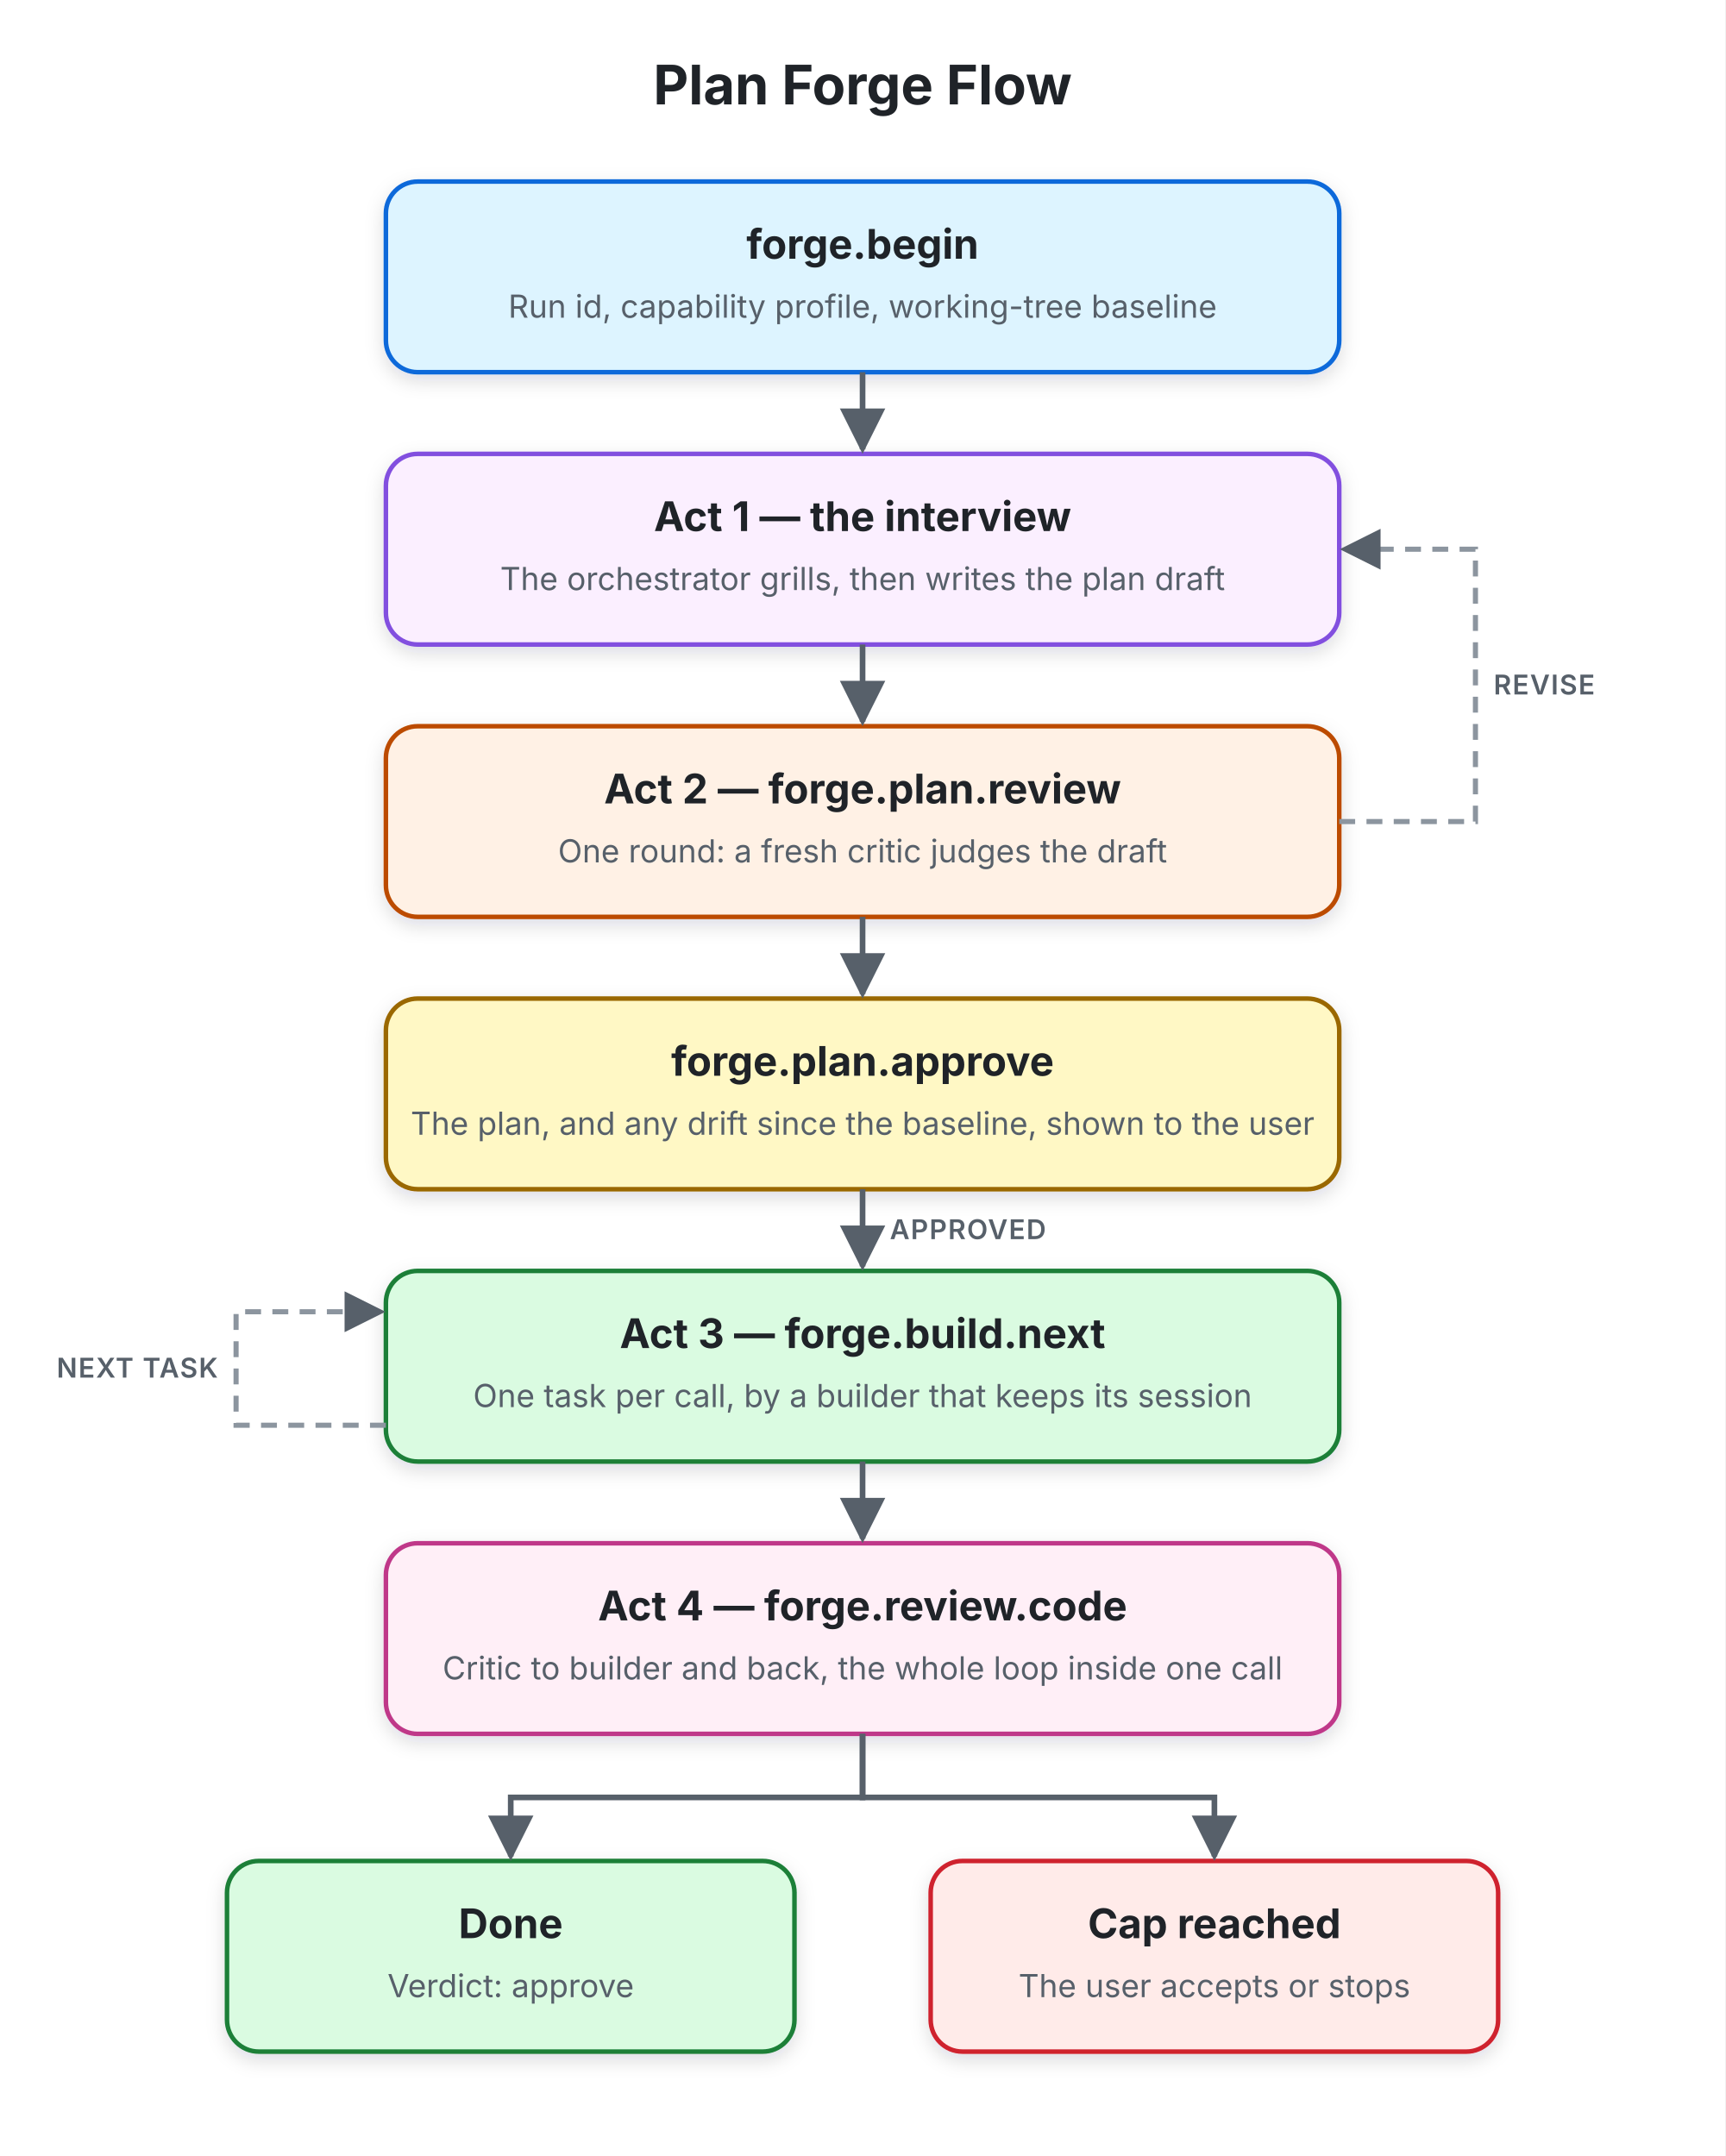
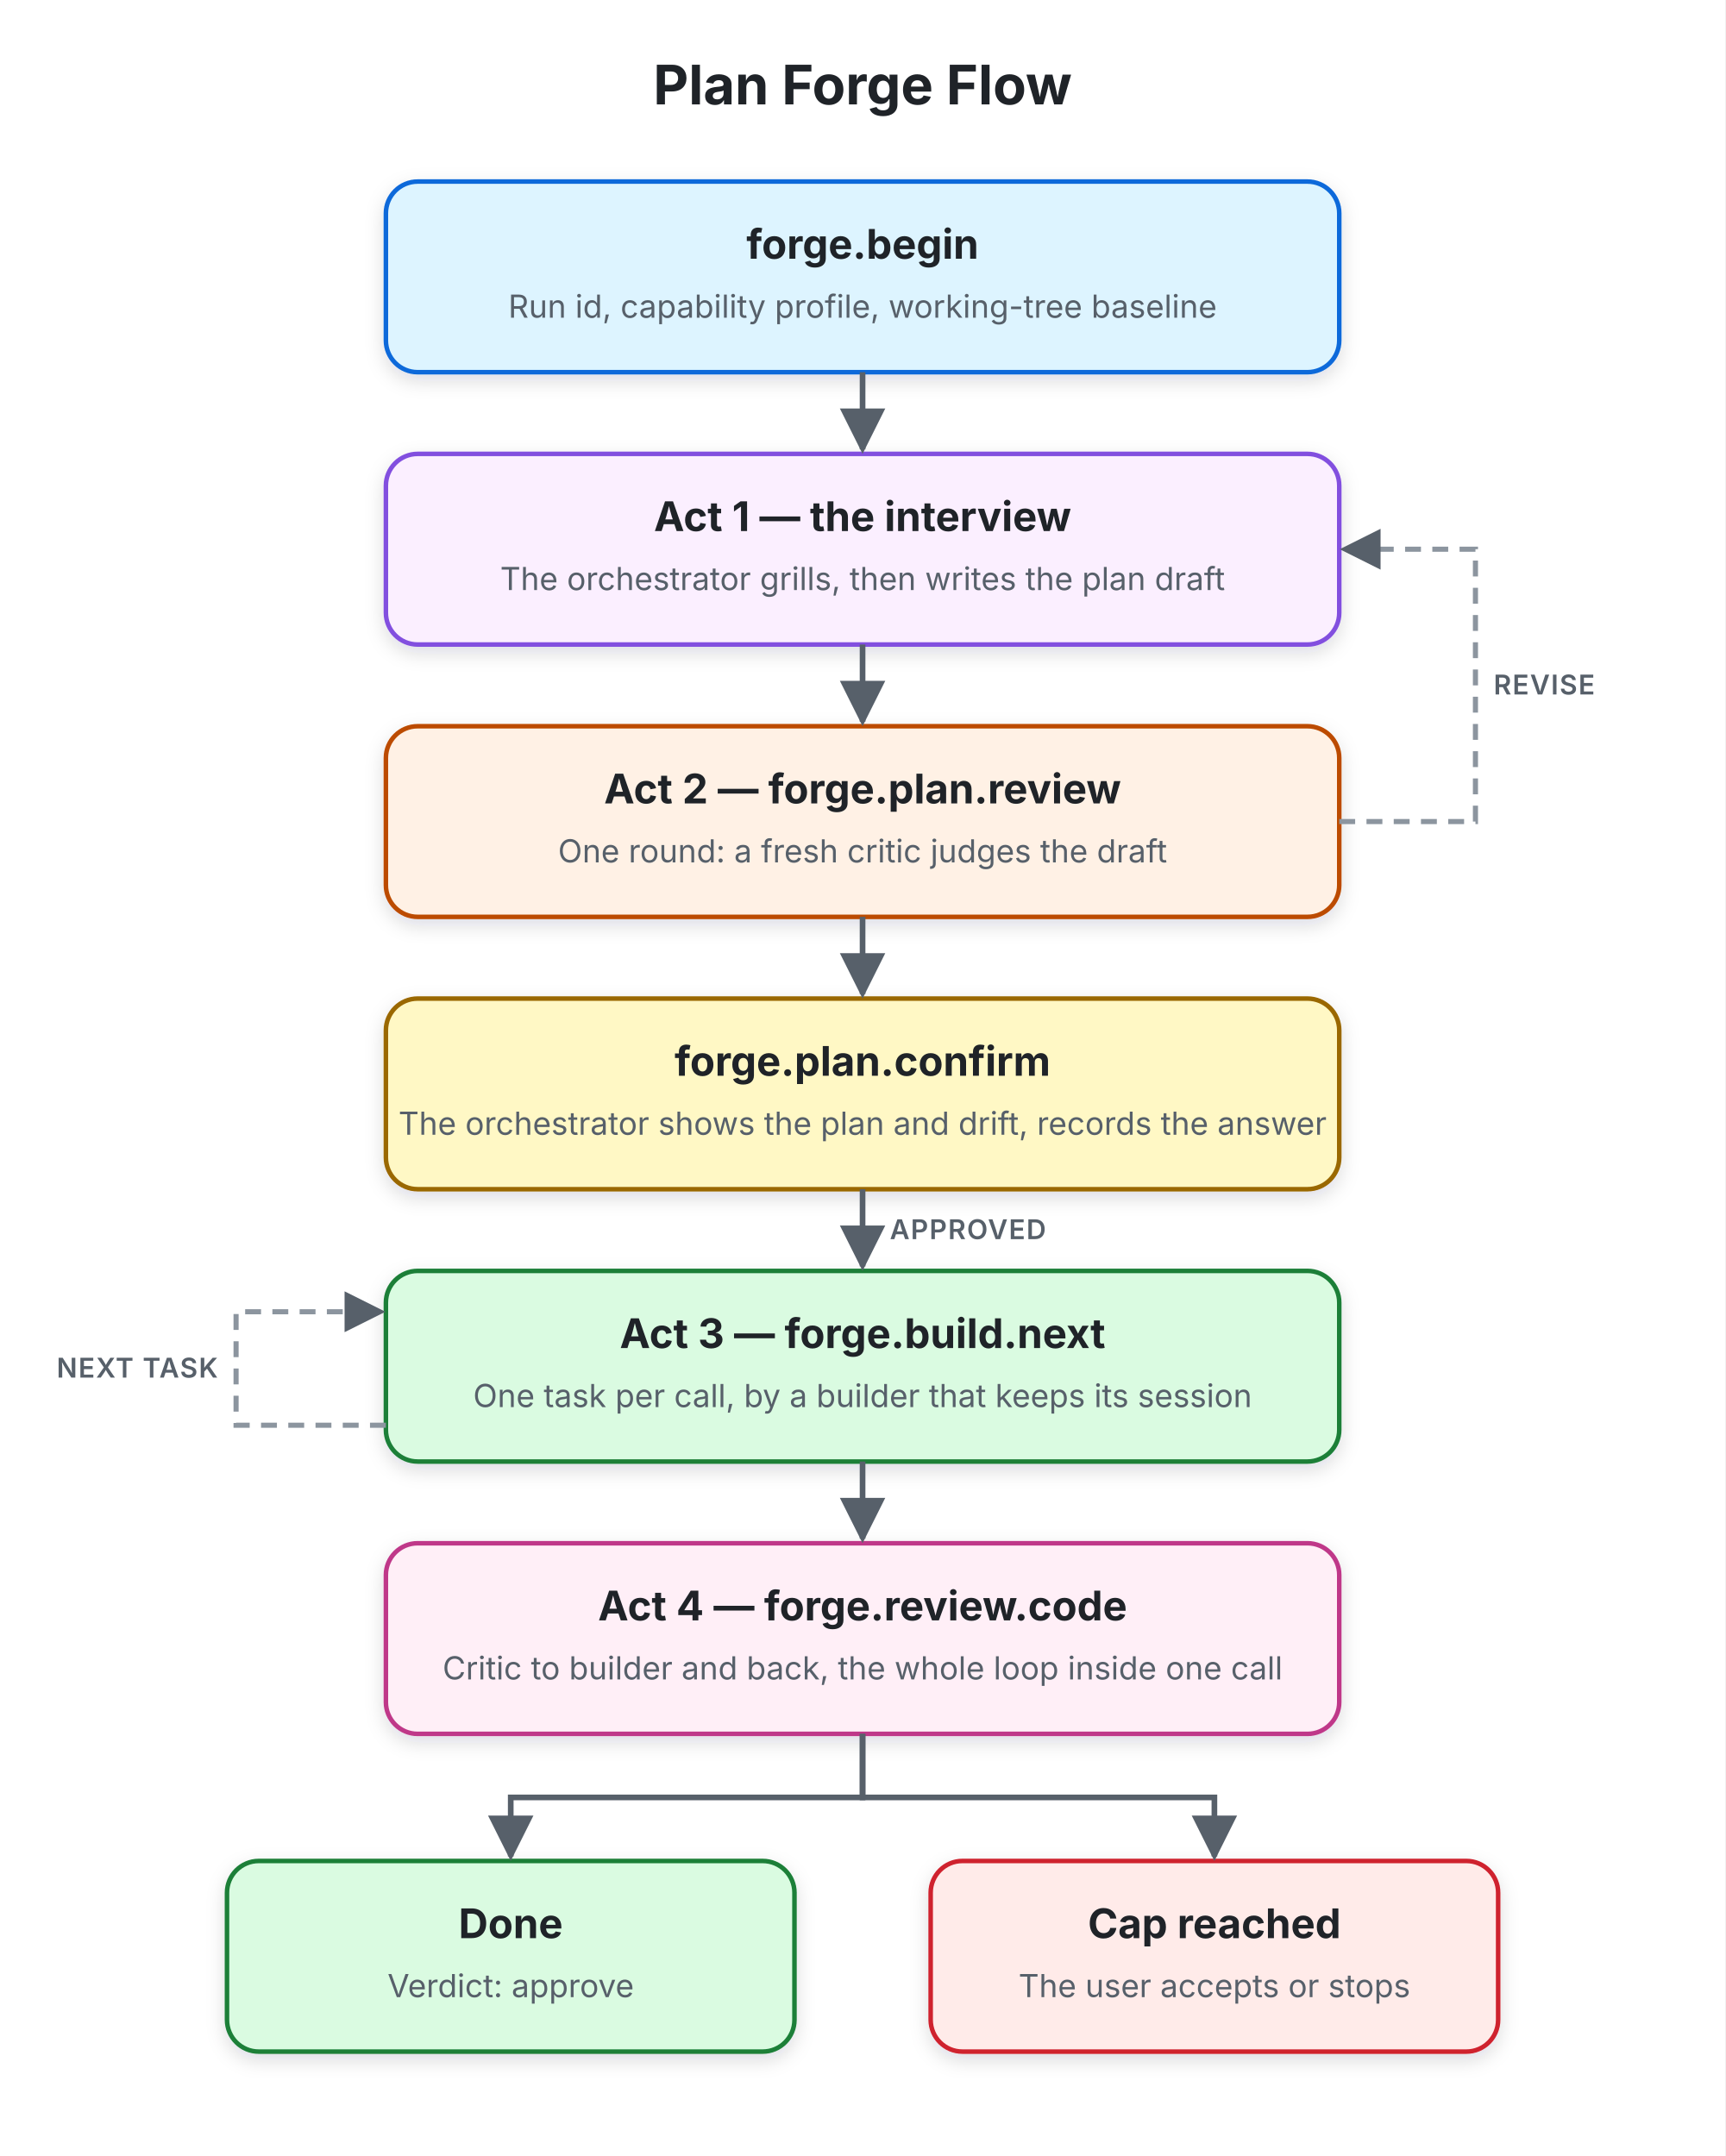
<svg xmlns="http://www.w3.org/2000/svg" width="760" height="950" viewBox="0 0 760 950" role="img" aria-labelledby="title description">
  <defs>
    <marker id="arrow" viewBox="0 0 10 10" refX="9" refY="5" markerWidth="8" markerHeight="8" orient="auto-start-reverse">
      <path class="arrowhead" d="M 0 0 L 10 5 L 0 10 z" />
    </marker>
    <filter id="shadow" x="-20%" y="-20%" width="140%" height="150%">
      <feDropShadow dx="0" dy="3" stdDeviation="4" flood-color="#1f2328" flood-opacity="0.14" />
    </filter>
  </defs>
  <style>
    .canvas { fill: #ffffff; }
    .title { fill: #1f2328; font: 700 24px -apple-system, BlinkMacSystemFont, "Segoe UI", sans-serif; }
    .node-title { fill: #1f2328; font: 700 18px -apple-system, BlinkMacSystemFont, "Segoe UI", sans-serif; }
    .node-detail { fill: #57606a; font: 14px -apple-system, BlinkMacSystemFont, "Segoe UI", sans-serif; }
    .edge-label { fill: #57606a; font: 600 12px -apple-system, BlinkMacSystemFont, "Segoe UI", sans-serif; letter-spacing: 0.04em; }
    .node { stroke-width: 2; filter: url(#shadow); }
    .phase { fill: #ddf4ff; stroke: #0969da; }
    .plan { fill: #fbefff; stroke: #8250df; }
    .review { fill: #fff1e5; stroke: #bc4c00; }
    .gate { fill: #fff8c5; stroke: #9a6700; }
    .build { fill: #dafbe1; stroke: #1a7f37; }
    .code-review { fill: #ffeff7; stroke: #bf3989; }
    .done { fill: #dafbe1; stroke: #1a7f37; }
    .risk { fill: #ffebe9; stroke: #cf222e; }
    .edge { fill: none; stroke: #57606a; stroke-width: 2.5; marker-end: url(#arrow); }
    .loop { fill: none; stroke: #8c959f; stroke-width: 2.25; stroke-dasharray: 7 5; marker-end: url(#arrow); }
    .arrowhead { fill: #57606a; }
  </style>
  <rect class="canvas" width="760" height="950" />
  <text class="title" x="380" y="46" text-anchor="middle">Plan Forge Flow</text>
  <rect class="node phase" x="170" y="80" width="420" height="84" rx="14" />
  <text class="node-title" x="380" y="114" text-anchor="middle">forge.begin</text>
  <text class="node-detail" x="380" y="140" text-anchor="middle">Run id, capability profile, working-tree baseline</text>
  <rect class="node plan" x="170" y="200" width="420" height="84" rx="14" />
  <text class="node-title" x="380" y="234" text-anchor="middle">Act 1 — the interview</text>
  <text class="node-detail" x="380" y="260" text-anchor="middle">The orchestrator grills, then writes the plan draft</text>
  <rect class="node review" x="170" y="320" width="420" height="84" rx="14" />
  <text class="node-title" x="380" y="354" text-anchor="middle">Act 2 — forge.plan.review</text>
  <text class="node-detail" x="380" y="380" text-anchor="middle">One round: a fresh critic judges the draft</text>
  <rect class="node gate" x="170" y="440" width="420" height="84" rx="14" />
-   <text class="node-title" x="380" y="474" text-anchor="middle">forge.plan.approve</text>
-   <text class="node-detail" x="380" y="500" text-anchor="middle">The plan, and any drift since the baseline, shown to the user</text>
+   <text class="node-title" x="380" y="474" text-anchor="middle">forge.plan.confirm</text>
+   <text class="node-detail" x="380" y="500" text-anchor="middle">The orchestrator shows the plan and drift, records the answer</text>
  <rect class="node build" x="170" y="560" width="420" height="84" rx="14" />
  <text class="node-title" x="380" y="594" text-anchor="middle">Act 3 — forge.build.next</text>
  <text class="node-detail" x="380" y="620" text-anchor="middle">One task per call, by a builder that keeps its session</text>
  <rect class="node code-review" x="170" y="680" width="420" height="84" rx="14" />
  <text class="node-title" x="380" y="714" text-anchor="middle">Act 4 — forge.review.code</text>
  <text class="node-detail" x="380" y="740" text-anchor="middle">Critic to builder and back, the whole loop inside one call</text>
  <rect class="node done" x="100" y="820" width="250" height="84" rx="14" />
  <text class="node-title" x="225" y="854" text-anchor="middle">Done</text>
  <text class="node-detail" x="225" y="880" text-anchor="middle">Verdict: approve</text>
  <rect class="node risk" x="410" y="820" width="250" height="84" rx="14" />
  <text class="node-title" x="535" y="854" text-anchor="middle">Cap reached</text>
  <text class="node-detail" x="535" y="880" text-anchor="middle">The user accepts or stops</text>
  <path class="edge" d="M 380 164 L 380 198" />
  <path class="edge" d="M 380 284 L 380 318" />
  <path class="edge" d="M 380 404 L 380 438" />
  <path class="edge" d="M 380 524 L 380 558" />
  <path class="edge" d="M 380 644 L 380 678" />
  <path class="edge" d="M 380 764 L 380 792 L 225 792 L 225 818" />
  <path class="edge" d="M 380 764 L 380 792 L 535 792 L 535 818" />
  <path class="loop" d="M 590 362 L 650 362 L 650 242 L 592 242" />
  <text class="edge-label" x="658" y="306">REVISE</text>
  <path class="loop" d="M 170 628 L 104 628 L 104 578 L 168 578" />
  <text class="edge-label" x="96" y="607" text-anchor="end">NEXT TASK</text>
  <text class="edge-label" x="392" y="546">APPROVED</text>
</svg>
